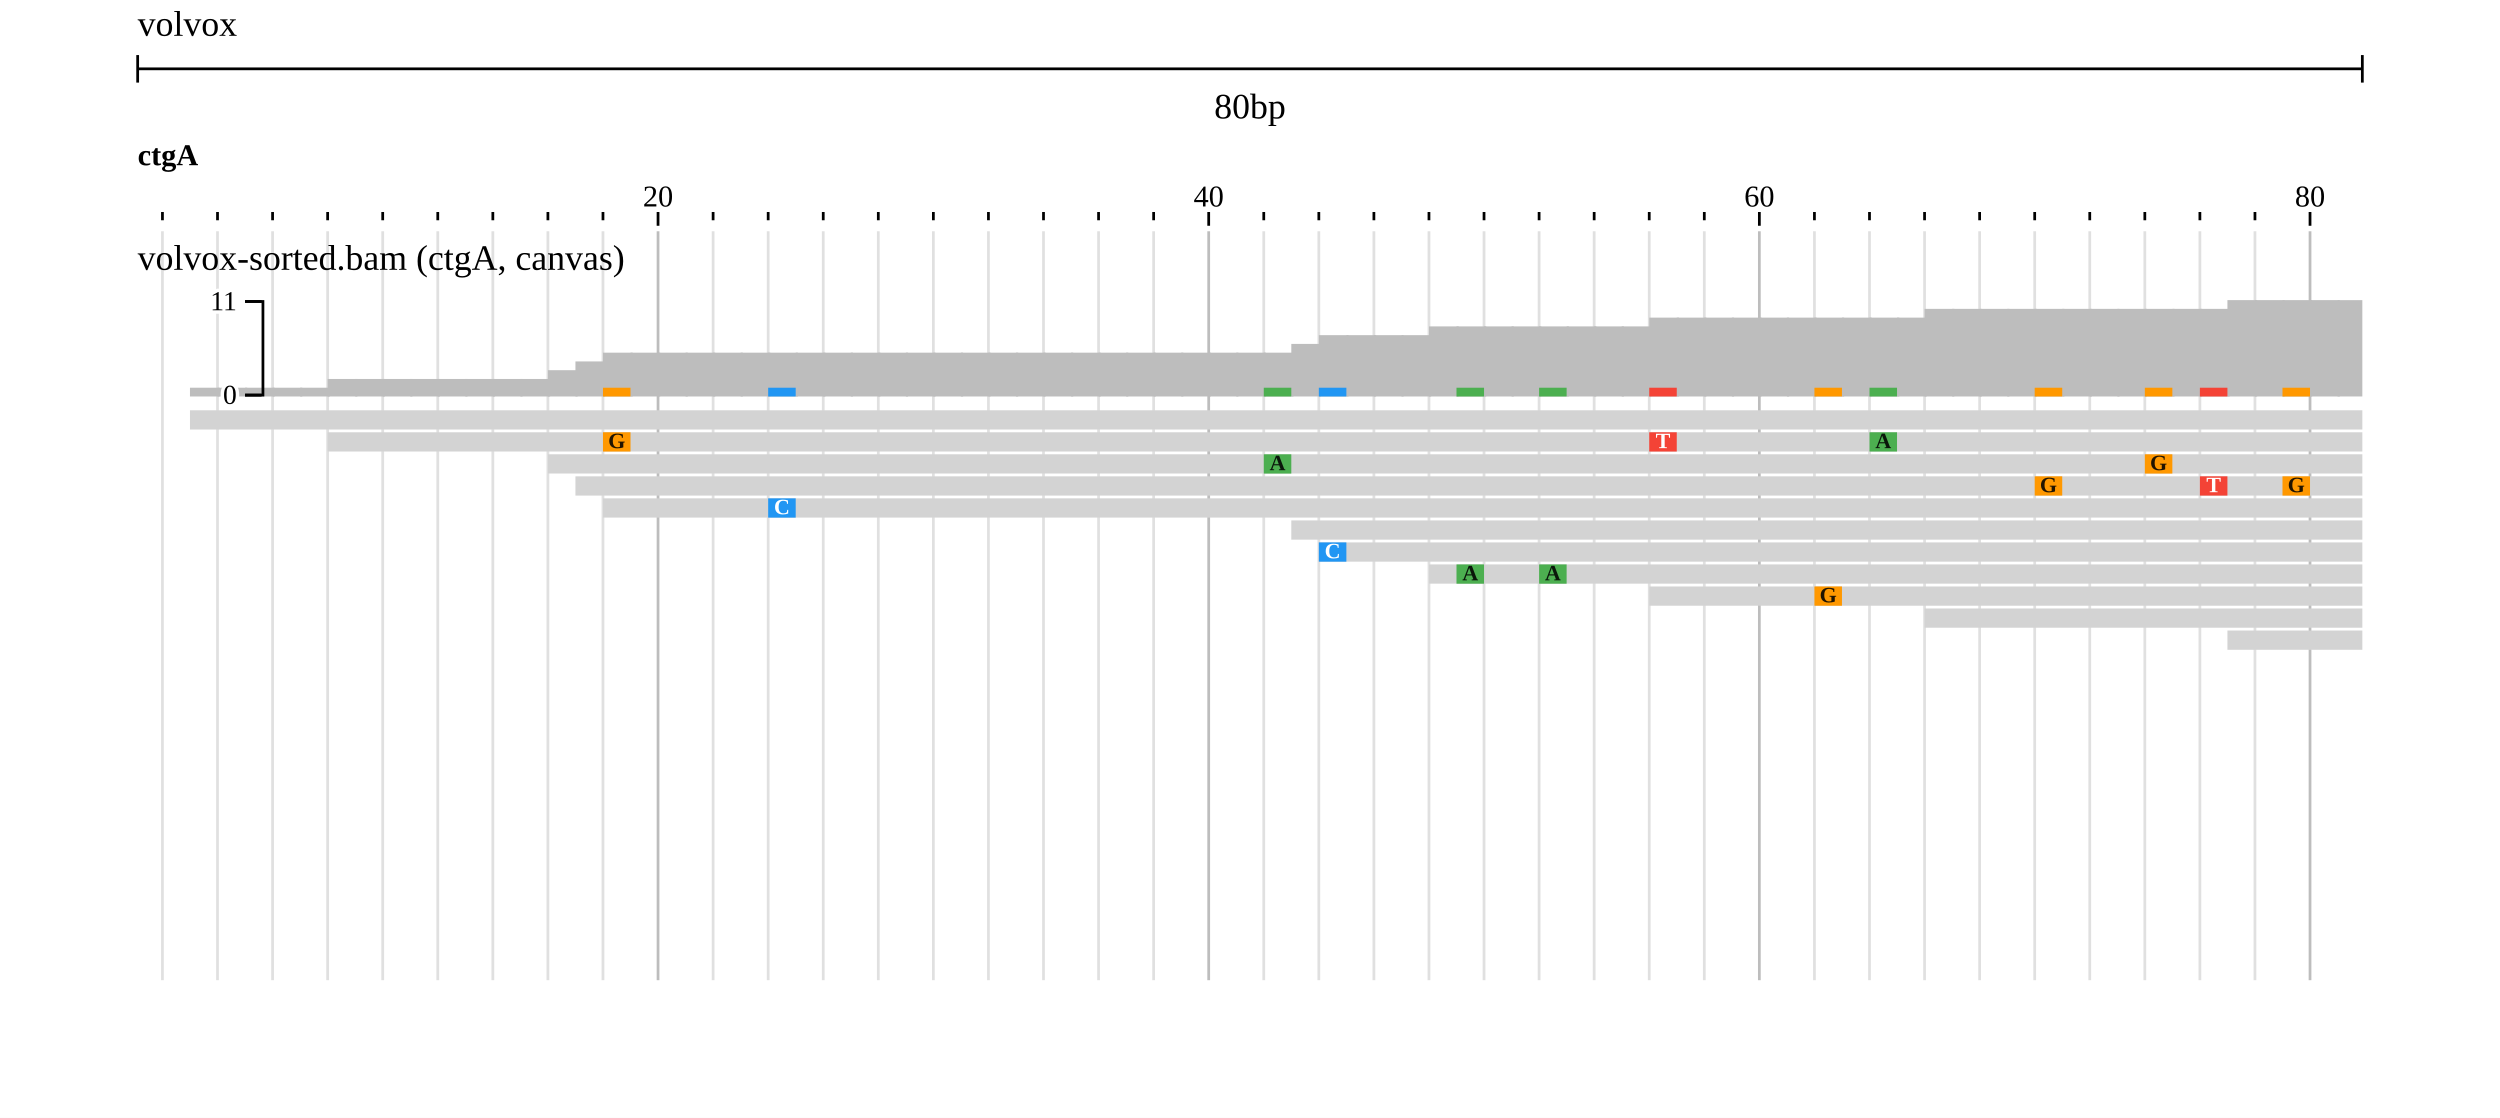
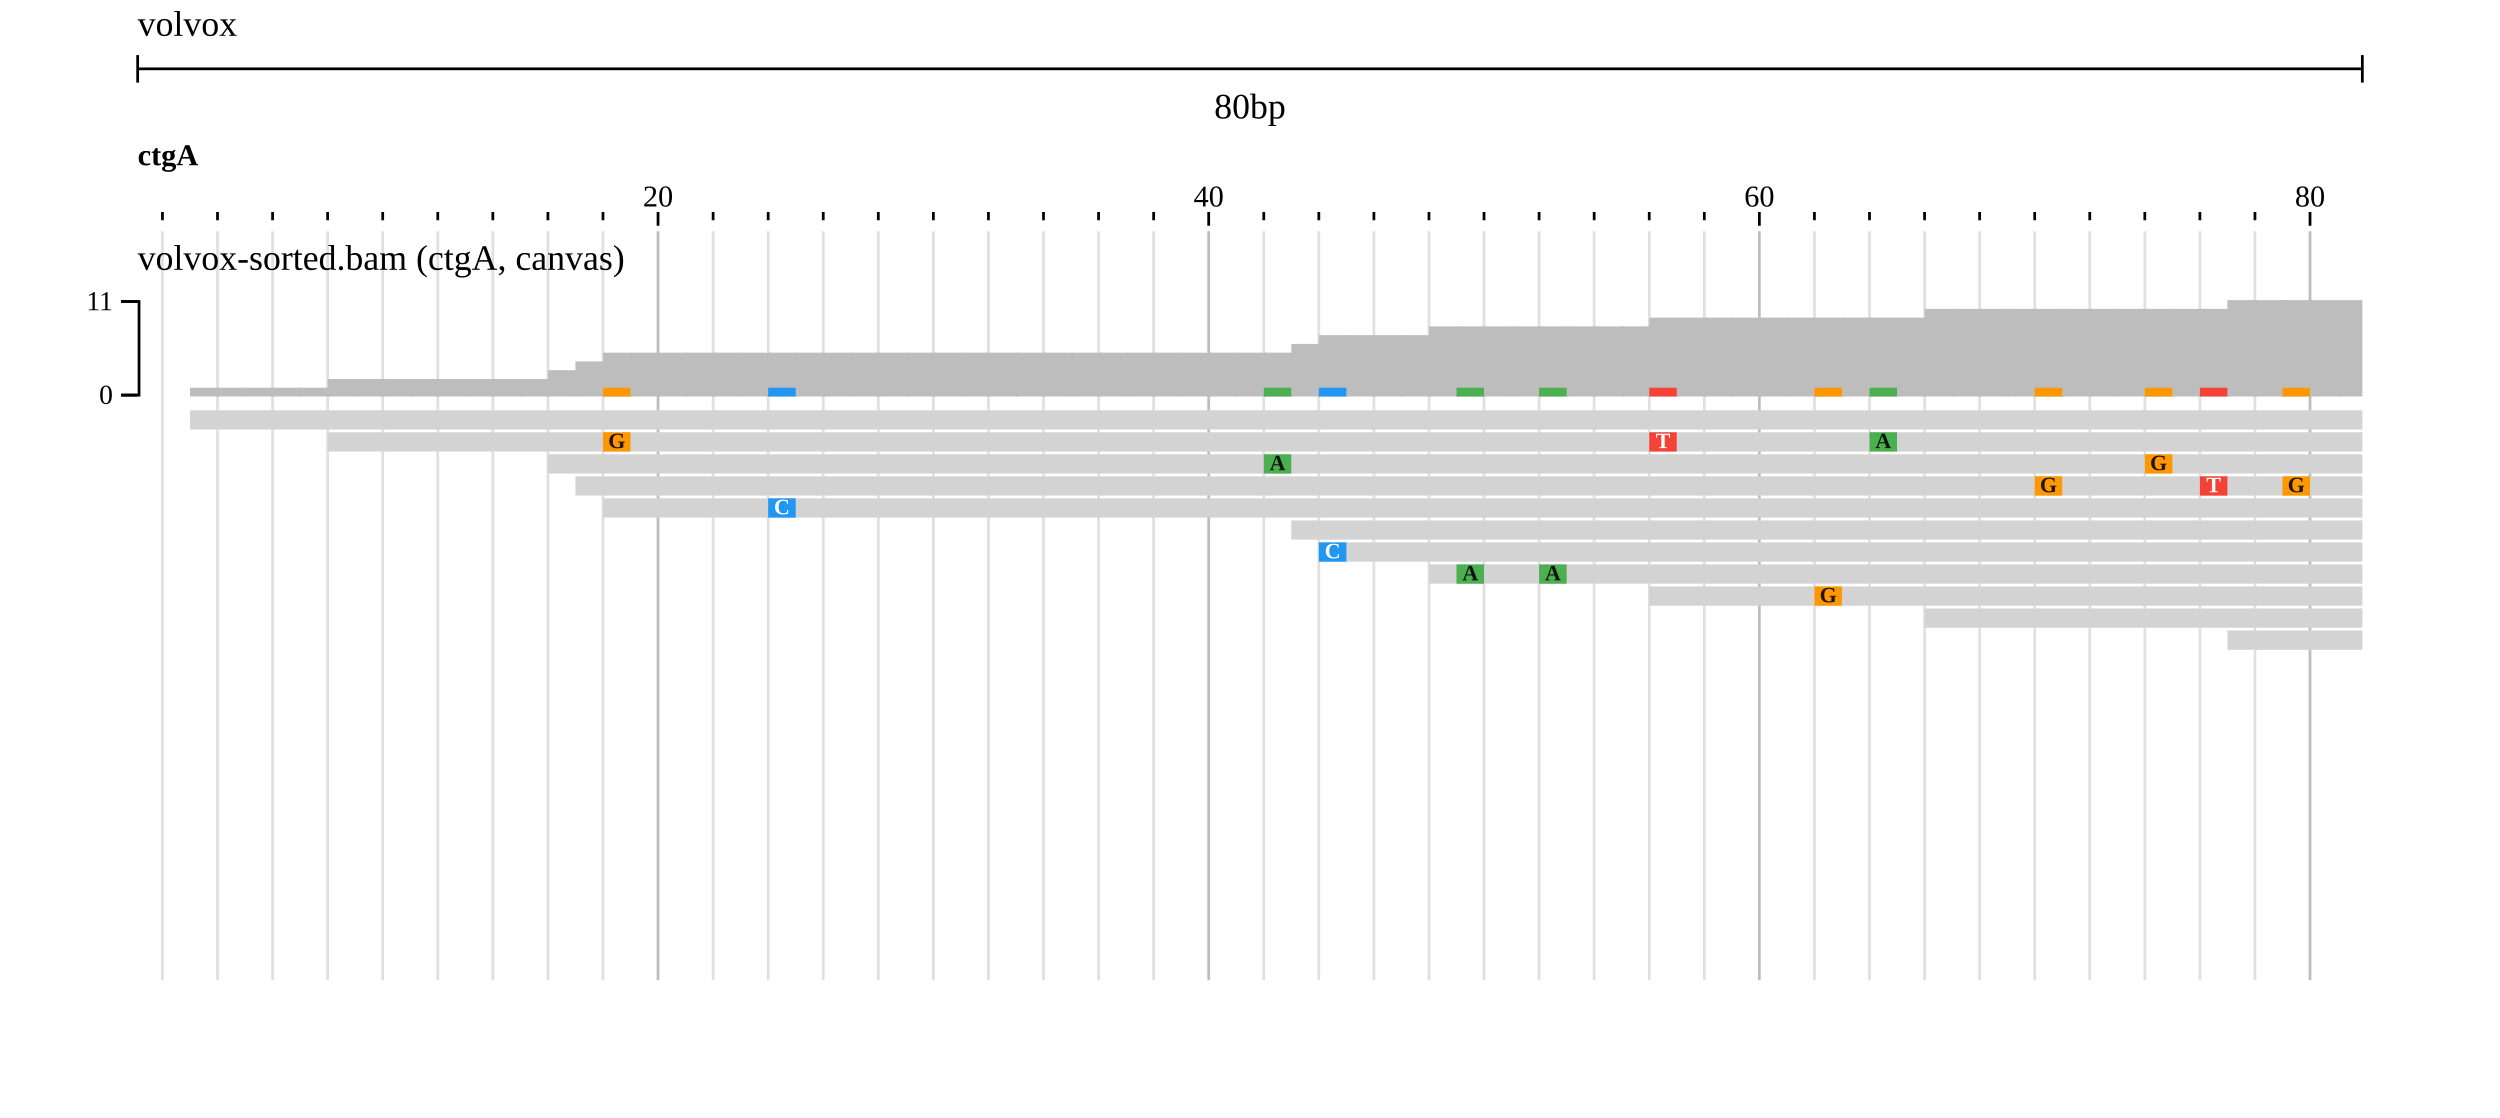
<svg xmlns="http://www.w3.org/2000/svg" width="908" height="406" viewBox="0 0 908 406">
  <rect width="908" height="406" fill="#ffffff" />
  <g transform="translate(50 0)">
    <g transform="translate(0)">
      <g id="header">
        <text x="0" y="13" font-size="13" fill="#000000">volvox</text>
        <g transform="translate(0 25)">
          <line x1="0" x2="808" y1="0" y2="0" stroke="#000000" />
          <line x1="0" x2="0" y1="-5" y2="5" stroke="#000000" />
          <line x1="808" x2="808" y1="-5" y2="5" stroke="#000000" />
          <text x="404" y="18" text-anchor="middle" font-size="13" fill="#000000">80bp</text>
        </g>
        <g transform="translate(0 50)">
          <defs>
            <clipPath id="ruler-clip-0">
              <rect x="0" y="0" width="808" height="34" />
            </clipPath>
          </defs>
          <g clip-path="url(#ruler-clip-0)">
            <path d="M189 27V32M389 27V32M589 27V32M789 27V32M9 27V30M29 27V30M49 27V30M69 27V30M89 27V30M109 27V30M129 27V30M149 27V30M169 27V30M209 27V30M229 27V30M249 27V30M269 27V30M289 27V30M309 27V30M329 27V30M349 27V30M369 27V30M409 27V30M429 27V30M449 27V30M469 27V30M489 27V30M509 27V30M529 27V30M549 27V30M569 27V30M609 27V30M629 27V30M649 27V30M669 27V30M689 27V30M709 27V30M729 27V30M749 27V30M769 27V30M809 27V30" stroke-width="1" stroke="#000000" fill="none" />
            <text x="189" y="25" text-anchor="middle" font-size="11" fill="#000000">20</text>
            <text x="389" y="25" text-anchor="middle" font-size="11" fill="#000000">40</text>
            <text x="589" y="25" text-anchor="middle" font-size="11" fill="#000000">60</text>
            <text x="789" y="25" text-anchor="middle" font-size="11" fill="#000000">80</text>
            <g transform="translate(0 0)">
              <defs>
                <clipPath id="reflabel-0-volvox:ctgA:0:81:0">
                  <rect x="0" y="0" width="808" height="13" />
                </clipPath>
              </defs>
              <g clip-path="url(#reflabel-0-volvox:ctgA:0:81:0)">
                <text x="0" y="10" font-size="11" font-weight="bold" fill="#000000">ctgA</text>
              </g>
            </g>
          </g>
        </g>
      </g>
    </g>
    <g transform="translate(0 84)">
      <defs>
        <clipPath id="gridline-clip-0">
          <rect x="0" y="0" width="808" height="272" />
        </clipPath>
      </defs>
      <g clip-path="url(#gridline-clip-0)">
        <path d="M9 0V272M29 0V272M49 0V272M69 0V272M89 0V272M109 0V272M129 0V272M149 0V272M169 0V272M209 0V272M229 0V272M249 0V272M269 0V272M289 0V272M309 0V272M329 0V272M349 0V272M369 0V272M409 0V272M429 0V272M449 0V272M469 0V272M489 0V272M509 0V272M529 0V272M549 0V272M569 0V272M609 0V272M629 0V272M649 0V272M669 0V272M689 0V272M709 0V272M729 0V272M749 0V272M769 0V272M809 0V272" stroke-width="1" fill="none" stroke-opacity="0.122" stroke="#000000" />
        <path d="M189 0V272M389 0V272M589 0V272M789 0V272" stroke-width="1" fill="none" stroke-opacity="0.259" stroke="#000000" />
      </g>
    </g>
    <g transform="translate(0 84)">
      <g transform="translate(0 0)">
        <defs>
          <clipPath id="track-clip-0-volvox_alignments_pileup_coverage">
            <rect x="-50" y="20" width="858" height="250" />
          </clipPath>
        </defs>
        <g clip-path="url(#track-clip-0-volvox_alignments_pileup_coverage)">
          <g transform="translate(0 20)">
            <defs>
              <clipPath id="alignments-clip-0-0-0">
                <rect x="0" y="0" width="808" height="250" />
              </clipPath>
            </defs>
            <g clip-path="url(#alignments-clip-0-0-0)">
              <g>
                <clipPath id="svgcanvas-clip-0">
                  <path d="M0,0h808v250h-808Z" />
                </clipPath>
                <g clip-path="url(#svgcanvas-clip-0)">
                  <clipPath id="svgcanvas-clip-1">
                    <path d="M0,0h808v45h-808Z" />
                  </clipPath>
                  <g clip-path="url(#svgcanvas-clip-1)">
                    <rect x="-1" y="40" width="10.8" height="0" fill="rgb(189,189,189)" />
                    <rect x="9" y="40" width="10.8" height="0" fill="rgb(189,189,189)" />
                    <rect x="19" y="36.82" width="10.8" height="3.18" fill="rgb(189,189,189)" />
                    <rect x="29" y="36.82" width="10.8" height="3.18" fill="rgb(189,189,189)" />
                    <rect x="39" y="36.82" width="10.8" height="3.18" fill="rgb(189,189,189)" />
                    <rect x="49" y="36.82" width="10.8" height="3.18" fill="rgb(189,189,189)" />
                    <rect x="59" y="36.82" width="10.8" height="3.18" fill="rgb(189,189,189)" />
                    <rect x="69" y="33.64" width="10.8" height="6.36" fill="rgb(189,189,189)" />
                    <rect x="79" y="33.64" width="10.8" height="6.36" fill="rgb(189,189,189)" />
                    <rect x="89" y="33.64" width="10.8" height="6.36" fill="rgb(189,189,189)" />
                    <rect x="99" y="33.64" width="10.8" height="6.36" fill="rgb(189,189,189)" />
                    <rect x="109" y="33.64" width="10.8" height="6.36" fill="rgb(189,189,189)" />
                    <rect x="119" y="33.64" width="10.8" height="6.36" fill="rgb(189,189,189)" />
                    <rect x="129" y="33.64" width="10.8" height="6.36" fill="rgb(189,189,189)" />
                    <rect x="139" y="33.64" width="10.8" height="6.36" fill="rgb(189,189,189)" />
                    <rect x="149" y="30.45" width="10.8" height="9.55" fill="rgb(189,189,189)" />
                    <rect x="159" y="27.27" width="10.8" height="12.73" fill="rgb(189,189,189)" />
                    <rect x="169" y="24.09" width="10.8" height="15.91" fill="rgb(189,189,189)" />
                    <rect x="179" y="24.09" width="10.8" height="15.91" fill="rgb(189,189,189)" />
                    <rect x="189" y="24.09" width="10.8" height="15.91" fill="rgb(189,189,189)" />
                    <rect x="199" y="24.09" width="10.8" height="15.91" fill="rgb(189,189,189)" />
                    <rect x="209" y="24.09" width="10.8" height="15.91" fill="rgb(189,189,189)" />
                    <rect x="219" y="24.09" width="10.8" height="15.91" fill="rgb(189,189,189)" />
                    <rect x="229" y="24.09" width="10.8" height="15.91" fill="rgb(189,189,189)" />
                    <rect x="239" y="24.09" width="10.8" height="15.91" fill="rgb(189,189,189)" />
                    <rect x="249" y="24.09" width="10.8" height="15.91" fill="rgb(189,189,189)" />
                    <rect x="259" y="24.09" width="10.8" height="15.91" fill="rgb(189,189,189)" />
                    <rect x="269" y="24.09" width="10.8" height="15.91" fill="rgb(189,189,189)" />
                    <rect x="279" y="24.09" width="10.8" height="15.91" fill="rgb(189,189,189)" />
                    <rect x="289" y="24.09" width="10.8" height="15.91" fill="rgb(189,189,189)" />
                    <rect x="299" y="24.09" width="10.8" height="15.91" fill="rgb(189,189,189)" />
                    <rect x="309" y="24.09" width="10.8" height="15.91" fill="rgb(189,189,189)" />
                    <rect x="319" y="24.09" width="10.8" height="15.91" fill="rgb(189,189,189)" />
                    <rect x="329" y="24.09" width="10.8" height="15.91" fill="rgb(189,189,189)" />
                    <rect x="339" y="24.09" width="10.8" height="15.91" fill="rgb(189,189,189)" />
                    <rect x="349" y="24.09" width="10.8" height="15.91" fill="rgb(189,189,189)" />
                    <rect x="359" y="24.09" width="10.8" height="15.91" fill="rgb(189,189,189)" />
                    <rect x="369" y="24.09" width="10.8" height="15.91" fill="rgb(189,189,189)" />
                    <rect x="379" y="24.09" width="10.8" height="15.91" fill="rgb(189,189,189)" />
                    <rect x="389" y="24.09" width="10.8" height="15.91" fill="rgb(189,189,189)" />
                    <rect x="399" y="24.09" width="10.8" height="15.91" fill="rgb(189,189,189)" />
                    <rect x="409" y="24.09" width="10.8" height="15.91" fill="rgb(189,189,189)" />
                    <rect x="419" y="20.91" width="10.8" height="19.09" fill="rgb(189,189,189)" />
                    <rect x="429" y="17.73" width="10.8" height="22.27" fill="rgb(189,189,189)" />
                    <rect x="439" y="17.73" width="10.8" height="22.27" fill="rgb(189,189,189)" />
                    <rect x="449" y="17.73" width="10.8" height="22.27" fill="rgb(189,189,189)" />
                    <rect x="459" y="17.73" width="10.8" height="22.27" fill="rgb(189,189,189)" />
                    <rect x="469" y="14.55" width="10.8" height="25.45" fill="rgb(189,189,189)" />
                    <rect x="479" y="14.55" width="10.8" height="25.45" fill="rgb(189,189,189)" />
                    <rect x="489" y="14.55" width="10.8" height="25.45" fill="rgb(189,189,189)" />
                    <rect x="499" y="14.55" width="10.8" height="25.45" fill="rgb(189,189,189)" />
                    <rect x="509" y="14.55" width="10.8" height="25.45" fill="rgb(189,189,189)" />
                    <rect x="519" y="14.55" width="10.8" height="25.45" fill="rgb(189,189,189)" />
                    <rect x="529" y="14.55" width="10.8" height="25.45" fill="rgb(189,189,189)" />
                    <rect x="539" y="14.55" width="10.8" height="25.45" fill="rgb(189,189,189)" />
                    <rect x="549" y="11.36" width="10.8" height="28.64" fill="rgb(189,189,189)" />
                    <rect x="559" y="11.36" width="10.8" height="28.64" fill="rgb(189,189,189)" />
                    <rect x="569" y="11.36" width="10.8" height="28.64" fill="rgb(189,189,189)" />
                    <rect x="579" y="11.36" width="10.8" height="28.64" fill="rgb(189,189,189)" />
                    <rect x="589" y="11.36" width="10.8" height="28.64" fill="rgb(189,189,189)" />
                    <rect x="599" y="11.36" width="10.8" height="28.64" fill="rgb(189,189,189)" />
                    <rect x="609" y="11.36" width="10.8" height="28.64" fill="rgb(189,189,189)" />
                    <rect x="619" y="11.36" width="10.8" height="28.64" fill="rgb(189,189,189)" />
                    <rect x="629" y="11.36" width="10.8" height="28.64" fill="rgb(189,189,189)" />
                    <rect x="639" y="11.36" width="10.8" height="28.64" fill="rgb(189,189,189)" />
                    <rect x="649" y="8.18" width="10.8" height="31.82" fill="rgb(189,189,189)" />
                    <rect x="659" y="8.18" width="10.8" height="31.82" fill="rgb(189,189,189)" />
                    <rect x="669" y="8.18" width="10.8" height="31.82" fill="rgb(189,189,189)" />
                    <rect x="679" y="8.18" width="10.8" height="31.82" fill="rgb(189,189,189)" />
                    <rect x="689" y="8.18" width="10.8" height="31.82" fill="rgb(189,189,189)" />
                    <rect x="699" y="8.18" width="10.8" height="31.82" fill="rgb(189,189,189)" />
                    <rect x="709" y="8.18" width="10.8" height="31.82" fill="rgb(189,189,189)" />
                    <rect x="719" y="8.18" width="10.8" height="31.82" fill="rgb(189,189,189)" />
                    <rect x="729" y="8.18" width="10.8" height="31.82" fill="rgb(189,189,189)" />
                    <rect x="739" y="8.18" width="10.8" height="31.82" fill="rgb(189,189,189)" />
                    <rect x="749" y="8.18" width="10.8" height="31.82" fill="rgb(189,189,189)" />
                    <rect x="759" y="5" width="10.8" height="35" fill="rgb(189,189,189)" />
                    <rect x="769" y="5" width="10.8" height="35" fill="rgb(189,189,189)" />
                    <rect x="779" y="5" width="10.8" height="35" fill="rgb(189,189,189)" />
                    <rect x="789" y="5" width="10.8" height="35" fill="rgb(189,189,189)" />
                    <rect x="799" y="5" width="10.8" height="35" fill="rgb(189,189,189)" />
                    <rect x="169" y="36.82" width="10" height="3.18" fill="rgb(255,152,0)" />
                    <rect x="229" y="36.82" width="10" height="3.18" fill="rgb(33,150,243)" />
                    <rect x="409" y="36.82" width="10" height="3.18" fill="rgb(76,175,80)" />
                    <rect x="429" y="36.82" width="10" height="3.18" fill="rgb(33,150,243)" />
                    <rect x="479" y="36.82" width="10" height="3.18" fill="rgb(76,175,80)" />
                    <rect x="509" y="36.82" width="10" height="3.18" fill="rgb(76,175,80)" />
                    <rect x="549" y="36.82" width="10" height="3.18" fill="rgb(244,67,54)" />
                    <rect x="609" y="36.82" width="10" height="3.18" fill="rgb(255,152,0)" />
                    <rect x="629" y="36.82" width="10" height="3.18" fill="rgb(76,175,80)" />
                    <rect x="689" y="36.82" width="10" height="3.18" fill="rgb(255,152,0)" />
                    <rect x="729" y="36.82" width="10" height="3.18" fill="rgb(255,152,0)" />
                    <rect x="749" y="36.82" width="10" height="3.18" fill="rgb(244,67,54)" />
                    <rect x="779" y="36.82" width="10" height="3.18" fill="rgb(255,152,0)" />
                  </g>
                  <clipPath id="svgcanvas-clip-2">
                    <path d="M0,45h808v205h-808Z" />
                  </clipPath>
                  <g clip-path="url(#svgcanvas-clip-2)">
                    <path d="M19,45L1019,45L1027,48.5L1019,52L19,52Z" fill="rgb(211,211,211)" stroke="none" />
                    <path d="M69,53L1069,53L1077,56.5L1069,60L69,60Z" fill="rgb(211,211,211)" stroke="none" />
                    <path d="M149,61L1149,61L1157,64.5L1149,68L149,68Z" fill="rgb(211,211,211)" stroke="none" />
                    <path d="M159,69L1159,69L1167,72.5L1159,76L159,76Z" fill="rgb(211,211,211)" stroke="none" />
                    <path d="M169,77L1169,77L1177,80.5L1169,84L169,84Z" fill="rgb(211,211,211)" stroke="none" />
                    <rect x="419" y="85" width="1000" height="7" fill="rgb(211,211,211)" />
                    <rect x="429" y="93" width="1000" height="7" fill="rgb(211,211,211)" />
                    <rect x="469" y="101" width="1000" height="7" fill="rgb(211,211,211)" />
                    <rect x="549" y="109" width="1000" height="7" fill="rgb(211,211,211)" />
                    <rect x="649" y="117" width="1000" height="7" fill="rgb(211,211,211)" />
                    <rect x="759" y="125" width="1000" height="7" fill="rgb(211,211,211)" />
                    <rect x="899" y="133" width="1000" height="7" fill="rgb(211,211,211)" />
                    <rect x="939" y="141" width="1000" height="7" fill="rgb(211,211,211)" />
                    <rect x="1089" y="45" width="1000" height="7" fill="rgb(211,211,211)" />
                    <rect x="169" y="53" width="10" height="7" fill="rgb(255,152,0)" />
                    <rect x="229" y="77" width="10" height="7" fill="rgb(33,150,243)" />
                    <rect x="409" y="61" width="10" height="7" fill="rgb(76,175,80)" />
                    <rect x="429" y="93" width="10" height="7" fill="rgb(33,150,243)" />
                    <rect x="479" y="101" width="10" height="7" fill="rgb(76,175,80)" />
                    <rect x="509" y="101" width="10" height="7" fill="rgb(76,175,80)" />
                    <rect x="549" y="53" width="10" height="7" fill="rgb(244,67,54)" />
                    <rect x="609" y="109" width="10" height="7" fill="rgb(255,152,0)" />
                    <rect x="629" y="53" width="10" height="7" fill="rgb(76,175,80)" />
                    <rect x="689" y="69" width="10" height="7" fill="rgb(255,152,0)" />
                    <rect x="729" y="61" width="10" height="7" fill="rgb(255,152,0)" />
                    <rect x="749" y="69" width="10" height="7" fill="rgb(244,67,54)" />
                    <rect x="779" y="69" width="10" height="7" fill="rgb(255,152,0)" />
                    <rect x="829" y="53" width="10" height="7" fill="rgb(33,150,243)" />
                    <rect x="849" y="69" width="10" height="7" fill="rgb(76,175,80)" />
                    <rect x="859" y="77" width="10" height="7" fill="rgb(255,152,0)" />
                    <rect x="1029" y="61" width="10" height="7" fill="rgb(76,175,80)" />
                    <rect x="1039" y="85" width="10" height="7" fill="rgb(244,67,54)" />
                    <rect x="1039" y="117" width="10" height="7" fill="rgb(33,150,243)" />
                    <rect x="1109" y="77" width="10" height="7" fill="rgb(33,150,243)" />
                  </g>
                </g>
                <text x="174" y="56.5" fill="rgb(0,0,0)" fill-opacity="0.87" font-size="8" font-weight="bold" text-anchor="middle" dominant-baseline="middle">G</text>
                <text x="234" y="80.5" fill="#fff" font-size="8" font-weight="bold" text-anchor="middle" dominant-baseline="middle">C</text>
                <text x="414" y="64.5" fill="rgb(0,0,0)" fill-opacity="0.87" font-size="8" font-weight="bold" text-anchor="middle" dominant-baseline="middle">A</text>
                <text x="434" y="96.5" fill="#fff" font-size="8" font-weight="bold" text-anchor="middle" dominant-baseline="middle">C</text>
                <text x="484" y="104.5" fill="rgb(0,0,0)" fill-opacity="0.87" font-size="8" font-weight="bold" text-anchor="middle" dominant-baseline="middle">A</text>
                <text x="514" y="104.5" fill="rgb(0,0,0)" fill-opacity="0.87" font-size="8" font-weight="bold" text-anchor="middle" dominant-baseline="middle">A</text>
                <text x="554" y="56.5" fill="#fff" font-size="8" font-weight="bold" text-anchor="middle" dominant-baseline="middle">T</text>
                <text x="614" y="112.5" fill="rgb(0,0,0)" fill-opacity="0.87" font-size="8" font-weight="bold" text-anchor="middle" dominant-baseline="middle">G</text>
                <text x="634" y="56.5" fill="rgb(0,0,0)" fill-opacity="0.87" font-size="8" font-weight="bold" text-anchor="middle" dominant-baseline="middle">A</text>
                <text x="694" y="72.5" fill="rgb(0,0,0)" fill-opacity="0.87" font-size="8" font-weight="bold" text-anchor="middle" dominant-baseline="middle">G</text>
                <text x="734" y="64.5" fill="rgb(0,0,0)" fill-opacity="0.87" font-size="8" font-weight="bold" text-anchor="middle" dominant-baseline="middle">G</text>
                <text x="754" y="72.5" fill="#fff" font-size="8" font-weight="bold" text-anchor="middle" dominant-baseline="middle">T</text>
                <text x="784" y="72.5" fill="rgb(0,0,0)" fill-opacity="0.87" font-size="8" font-weight="bold" text-anchor="middle" dominant-baseline="middle">G</text>
              </g>
            </g>
-             <g transform="translate(45, 0)">
-               <g font-size="10" text-anchor="end" stroke="rgb(0, 0, 0)" stroke-width="1">
-                 <path fill="none" d="M-6 5.5H0.5V39.5H-6" />
-                 <g transform="translate(0,39.5)">
-                   <line x2="-6" />
-                   <text stroke="#fff" stroke-width="2.5" paint-order="stroke" fill="rgb(0, 0, 0)" dy="0.32em" x="-9">0</text>
-                 </g>
-                 <g transform="translate(0,5.5)">
-                   <line x2="-6" />
-                   <text stroke="#fff" stroke-width="2.5" paint-order="stroke" fill="rgb(0, 0, 0)" dy="0.32em" x="-9">11</text>
+             <g transform="translate(-50 0)">
+               <g transform="translate(50 0)">
+                 <g font-size="10" text-anchor="end" stroke="rgb(0, 0, 0)" stroke-width="1">
+                   <path fill="none" d="M-6 5.5H0.5V39.5H-6" />
+                   <g transform="translate(0,39.5)">
+                     <line x2="-6" />
+                     <text stroke="#fff" stroke-width="2.5" paint-order="stroke" fill="rgb(0, 0, 0)" dy="0.32em" x="-9">0</text>
+                   </g>
+                   <g transform="translate(0,5.5)">
+                     <line x2="-6" />
+                     <text stroke="#fff" stroke-width="2.5" paint-order="stroke" fill="rgb(0, 0, 0)" dy="0.32em" x="-9">11</text>
+                   </g>
                </g>
              </g>
            </g>
          </g>
        </g>
        <text x="0" y="14" font-size="13" fill="#000000">volvox-sorted.bam (ctgA, canvas)</text>
      </g>
    </g>
    <g transform="translate(0 84)">
      <defs>
        <clipPath id="highlight-clip-0">
          <rect x="0" y="0" width="808" height="272" />
        </clipPath>
      </defs>
      <g clip-path="url(#highlight-clip-0)" />
    </g>
  </g>
</svg>
